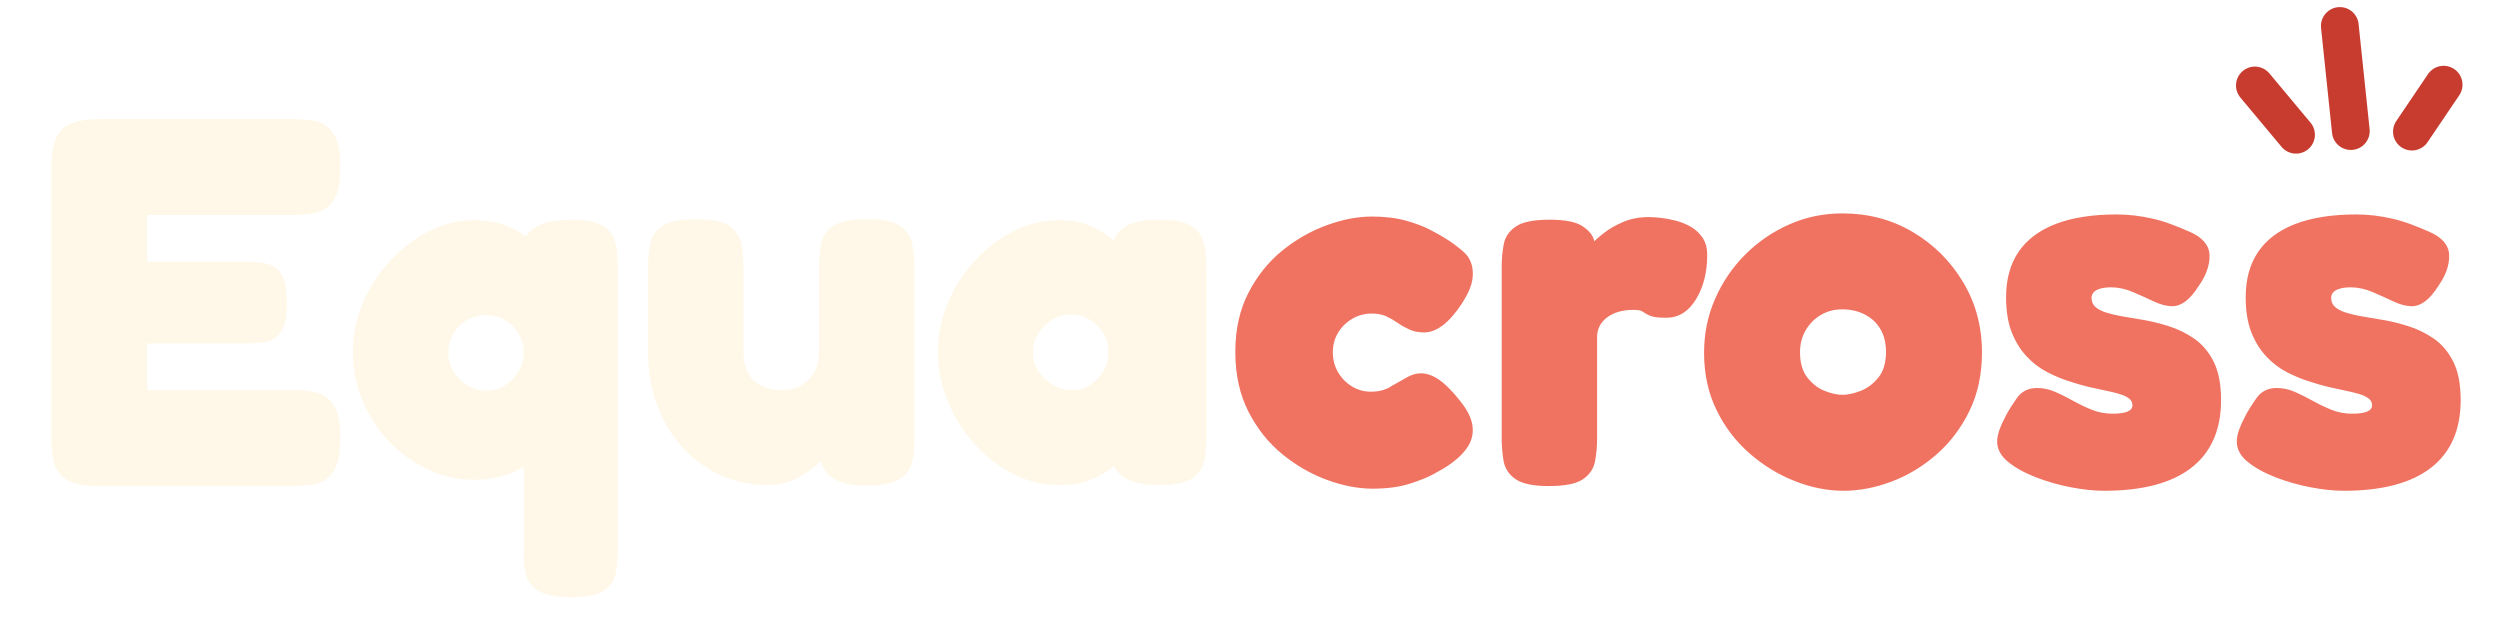
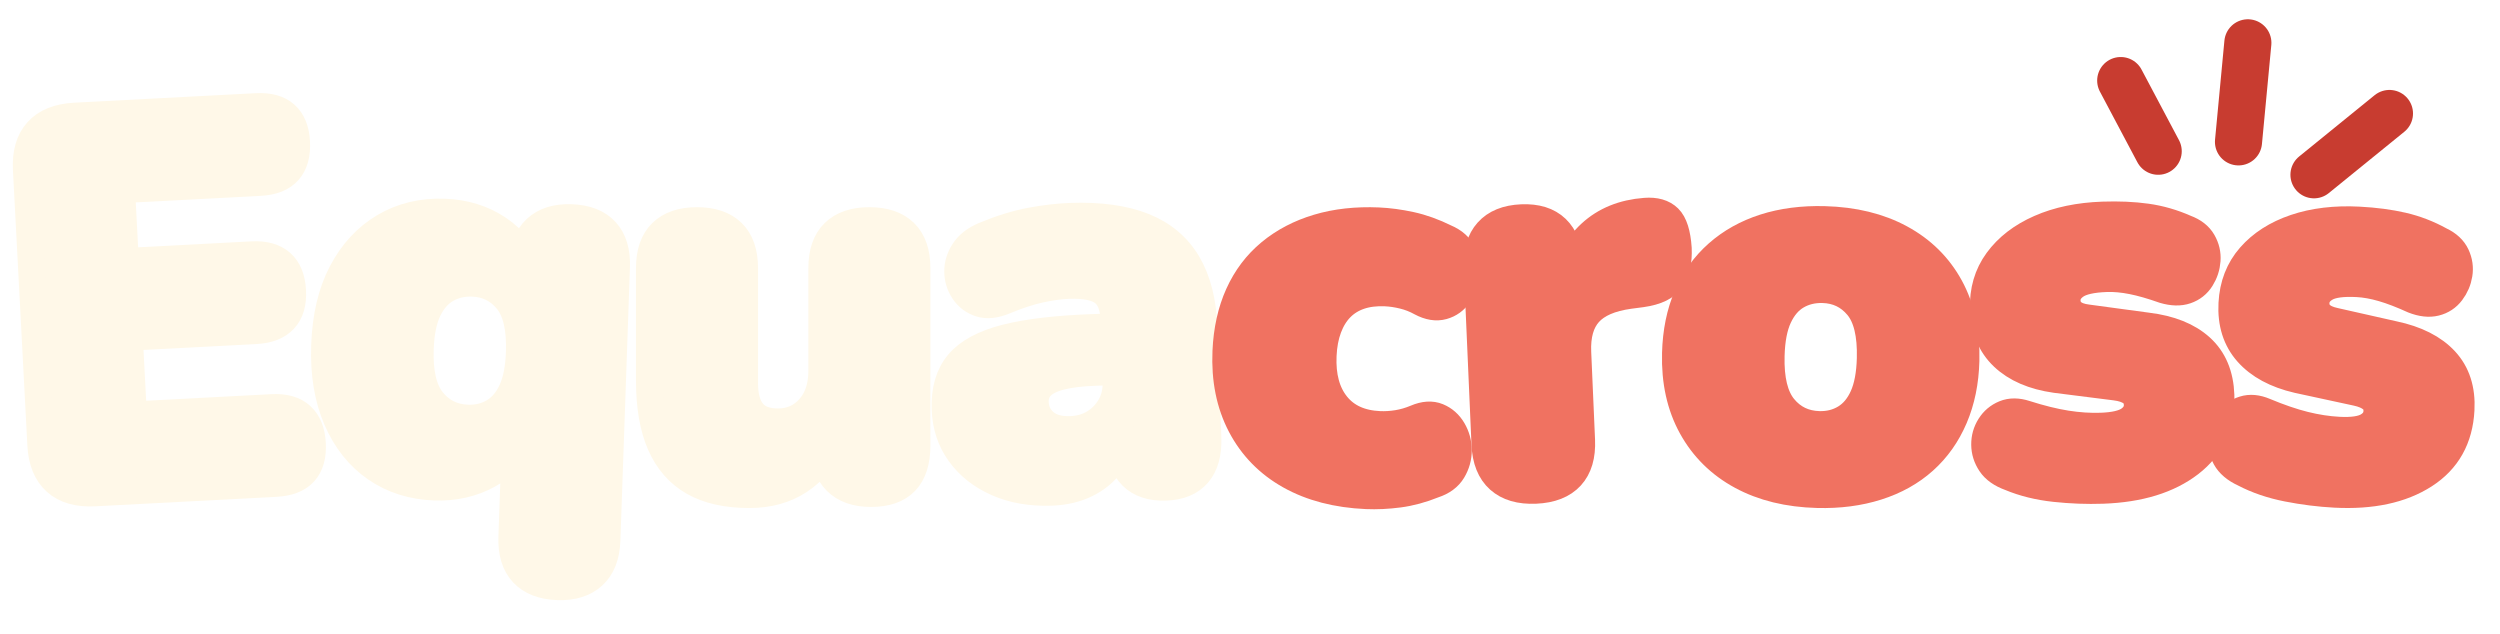
- <svg xmlns="http://www.w3.org/2000/svg" viewBox="-12.0 -183.6 953.6 235.6" role="img" aria-label="Equacross">
-   <path fill="#FFF8E8" d="M25.8 1.8Q16.8 1.8 13.0 -0.9Q9.2 -3.6 8.4 -7.9Q7.6 -12.2 7.6 -16.6V-120.0Q7.6 -130.4 11.7 -134.3Q15.8 -138.2 26.4 -138.2H99.6Q104.2 -138.2 108.3 -137.4Q112.4 -136.6 115.1 -132.8Q117.8 -129.0 117.8 -119.8Q117.8 -110.8 115.1 -107.0Q112.4 -103.2 108.2 -102.4Q104.0 -101.6 99.4 -101.6H44.2V-83.8H81.2Q85.8 -83.8 89.4 -83.1Q93.0 -82.4 95.2 -79.2Q97.4 -76.0 97.4 -68.0Q97.4 -60.4 95.2 -57.1Q93.0 -53.8 89.2 -53.2Q85.4 -52.6 80.8 -52.6H44.2V-34.8H99.6Q104.2 -34.8 108.3 -34.0Q112.4 -33.2 115.1 -29.4Q117.8 -25.6 117.8 -16.4Q117.8 -7.4 115.1 -3.6Q112.4 0.2 108.2 1.0Q104.0 1.8 99.4 1.8Z M168.8 -0.6Q159.8 -0.6 151.5 -4.4Q143.2 -8.2 136.7 -14.9Q130.2 -21.6 126.4 -30.5Q122.6 -39.4 122.6 -49.4Q122.6 -59.0 126.4 -68.0Q130.2 -77.0 136.8 -84.1Q143.4 -91.2 151.7 -95.4Q160.0 -99.6 168.8 -99.6Q178.4 -99.6 185.4 -95.5Q192.4 -91.4 197.0 -84.4Q201.6 -77.4 203.9 -68.4Q206.2 -59.4 206.4 -49.8Q206.6 -40.0 204.4 -31.2Q202.2 -22.4 197.6 -15.5Q193.0 -8.6 185.9 -4.6Q178.8 -0.6 168.8 -0.6ZM173.6 -34.6Q177.4 -34.6 180.6 -36.6Q183.8 -38.6 185.8 -41.9Q187.8 -45.2 187.8 -49.0Q187.8 -53.0 185.9 -56.2Q184.0 -59.4 180.8 -61.4Q177.6 -63.4 173.4 -63.4Q169.4 -63.4 166.1 -61.5Q162.8 -59.6 160.9 -56.3Q159.0 -53.0 159.0 -49.0Q159.0 -45.2 161.0 -41.9Q163.0 -38.6 166.4 -36.6Q169.8 -34.6 173.6 -34.6ZM205.8 44.2Q197.0 44.2 193.1 41.6Q189.2 39.0 188.4 34.9Q187.6 30.8 187.8 26.4V-92.0Q189.2 -94.8 191.6 -96.5Q194.0 -98.2 197.7 -99.0Q201.4 -99.8 206.0 -99.8Q214.8 -99.8 218.5 -97.1Q222.2 -94.4 222.9 -90.4Q223.6 -86.4 223.6 -82.0V26.6Q223.6 31.0 222.9 35.0Q222.2 39.0 218.5 41.6Q214.8 44.2 205.8 44.2Z M280.6 1.4Q271.0 1.4 262.7 -2.4Q254.4 -6.2 248.2 -13.1Q242 -20.0 238.6 -29.2Q235.2 -38.4 235.2 -49.2V-81.8Q235.2 -86.4 236.0 -90.5Q236.8 -94.6 240.6 -97.3Q244.4 -100.0 253.4 -100.0Q262.6 -100.0 266.3 -97.3Q270.0 -94.6 270.8 -90.4Q271.6 -86.2 271.6 -81.6V-49.2Q271.6 -44.6 273.3 -41.4Q275.0 -38.2 278.3 -36.5Q281.6 -34.8 286.0 -34.8Q290.4 -34.8 293.6 -36.6Q296.8 -38.4 298.6 -41.6Q300.4 -44.8 300.4 -49.2V-82.0Q300.4 -86.6 301.2 -90.7Q302.0 -94.8 305.8 -97.4Q309.6 -100.0 318.6 -100.0Q327.8 -100.0 331.5 -97.3Q335.2 -94.6 336.0 -90.4Q336.8 -86.2 336.8 -81.8V-16.0Q336.8 -11.6 336.0 -7.6Q335.2 -3.6 331.4 -1.0Q327.6 1.6 318.6 1.6Q312.0 1.6 308.3 0.1Q304.6 -1.4 303.0 -3.7Q301.4 -6.0 301.1 -8.3Q300.8 -10.6 300.8 -12.2L304.2 -11.2Q304.2 -11.2 302.6 -9.3Q301.0 -7.4 297.9 -4.9Q294.8 -2.4 290.5 -0.5Q286.2 1.4 280.6 1.4Z M430.0 1.4Q421.0 1.4 416.7 -1.6Q412.4 -4.6 412.6 -8.4H415.4Q414.4 -7.0 411.5 -4.7Q408.6 -2.4 403.8 -0.5Q399.0 1.4 392.0 1.4Q383.0 1.4 374.7 -2.7Q366.4 -6.8 359.9 -14Q353.4 -21.2 349.6 -30.3Q345.8 -39.4 345.8 -49.4Q345.8 -59.2 349.6 -68.2Q353.4 -77.2 360.0 -84.3Q366.6 -91.4 374.8 -95.5Q383.0 -99.6 392.0 -99.6Q398.8 -99.6 403.5 -97.6Q408.2 -95.6 411.1 -93.2Q414.0 -90.8 415.0 -89.2H412.8Q412.6 -94.2 416.9 -97.0Q421.2 -99.8 430.2 -99.8Q439.2 -99.8 442.9 -97.1Q446.6 -94.4 447.4 -90.2Q448.2 -86.0 448.2 -81.6V-16.6Q448.2 -12.2 447.4 -8.0Q446.6 -3.8 442.9 -1.2Q439.2 1.4 430.0 1.4ZM397.0 -34.8Q400.8 -34.8 403.9 -36.8Q407.0 -38.8 408.9 -42.1Q410.8 -45.4 410.8 -49.2Q410.8 -53.2 408.9 -56.4Q407.0 -59.6 403.8 -61.6Q400.6 -63.6 396.6 -63.6Q392.6 -63.6 389.3 -61.6Q386.0 -59.6 384.0 -56.3Q382.0 -53.0 382.0 -49.0Q382.0 -45.2 384.1 -42.0Q386.2 -38.8 389.6 -36.8Q393.0 -34.8 397.0 -34.8Z" />
-   <path fill="#F07261" d="M511.6 2.8Q503.4 2.8 494.3 -0.5Q485.2 -3.8 477.2 -10.3Q469.2 -16.8 464.2 -26.6Q459.2 -36.4 459.2 -49.4Q459.2 -62.2 464.2 -71.9Q469.2 -81.6 477.1 -88.0Q485 -94.4 494.1 -97.7Q503.2 -101.0 511.2 -101.0Q518.8 -101.0 524.4 -99.4Q530.0 -97.8 533.6 -95.9Q537.2 -94.0 538.8 -93.0Q542.8 -90.6 546.3 -87.5Q549.8 -84.4 549.8 -79.2Q549.8 -76.6 548.8 -73.9Q547.8 -71.2 545.6 -67.8Q538.4 -56.8 531.2 -56.8Q528.0 -56.8 525.6 -57.9Q523.2 -59.0 521.2 -60.4Q519.2 -61.8 516.9 -62.9Q514.6 -64.0 511.2 -64.0Q507.2 -64.0 503.8 -62.0Q500.4 -60.0 498.4 -56.7Q496.4 -53.4 496.4 -49.2Q496.4 -45.0 498.4 -41.6Q500.4 -38.2 503.7 -36.2Q507 -34.2 510.8 -34.2Q513.6 -34.2 515.5 -34.8Q517.4 -35.4 518.4 -36.1Q519.4 -36.8 519.6 -36.8Q522.4 -38.4 524.9 -39.8Q527.4 -41.2 530.0 -41.2Q533.4 -41.2 537.0 -38.7Q540.6 -36.2 545.0 -30.6Q549.2 -25.4 549.7 -20.9Q550.2 -16.4 547.4 -12.5Q544.6 -8.6 538.8 -5.0Q538.2 -4.6 534.7 -2.7Q531.2 -0.8 525.4 1.0Q519.6 2.8 511.6 2.8Z M578.8 1.8Q569.8 1.8 566.0 -0.9Q562.2 -3.6 561.5 -7.9Q560.8 -12.2 560.8 -16.6V-81.8Q560.8 -86.4 561.6 -90.5Q562.4 -94.6 566.2 -97.2Q570 -99.8 579 -99.8Q587.8 -99.8 591.5 -97.4Q595.2 -95.0 596.0 -92.1Q596.8 -89.2 596.8 -87.6L593.6 -88.8Q593.6 -88.8 595.2 -90.6Q596.8 -92.4 599.9 -94.8Q603 -97.2 607.3 -99.0Q611.6 -100.8 617 -100.8Q618.8 -100.8 621.5 -100.5Q624.2 -100.2 627.3 -99.4Q630.4 -98.6 633.1 -97.0Q635.8 -95.4 637.5 -92.8Q639.2 -90.2 639.2 -86.4Q639.2 -76.4 634.9 -69.4Q630.6 -62.4 623.6 -62.4Q619.8 -62.4 618.2 -62.9Q616.6 -63.4 615.9 -63.9Q615.2 -64.4 614.3 -64.9Q613.4 -65.4 611 -65.4Q608 -65.4 605.5 -64.7Q603 -64.0 601.1 -62.6Q599.2 -61.2 598.2 -59.3Q597.2 -57.4 597.2 -55.2V-16.2Q597.2 -11.8 596.4 -7.6Q595.6 -3.4 591.8 -0.8Q588 1.8 578.8 1.8Z M691.2 3.6Q682.0 3.6 672.6 -0.1Q663.2 -3.8 655.3 -10.7Q647.4 -17.6 642.7 -27.3Q638.0 -37.0 638.0 -49.0Q638.0 -60.0 642.2 -69.6Q646.4 -79.2 653.7 -86.5Q661.0 -93.8 670.5 -98.0Q680.0 -102.2 690.8 -102.2Q705.6 -102.2 717.6 -95.1Q729.6 -88.0 736.8 -76.0Q744.0 -64.0 744.0 -49.2Q744.0 -36.6 739.2 -26.8Q734.4 -17.0 726.6 -10.2Q718.8 -3.4 709.5 0.1Q700.2 3.6 691.2 3.6ZM690.8 -33.0Q693.8 -33.0 697.7 -34.5Q701.6 -36.0 704.5 -39.6Q707.4 -43.2 707.4 -49.4Q707.4 -54.4 705.3 -58.0Q703.2 -61.6 699.4 -63.6Q695.6 -65.6 690.6 -65.6Q686.2 -65.6 682.6 -63.5Q679.0 -61.4 676.8 -57.7Q674.6 -54.0 674.6 -49.2Q674.6 -43.2 677.4 -39.6Q680.2 -36.0 684.0 -34.5Q687.8 -33.0 690.8 -33.0Z M790.6 3.6Q785 3.6 778.1 2.3Q771.2 1.0 764.7 -1.5Q758.2 -4.0 754.0 -7.4Q749.8 -10.8 749.8 -15.2Q749.8 -17.2 750.7 -19.7Q751.6 -22.2 753.2 -25.2Q754.8 -28.2 757.2 -31.6Q758.6 -33.6 760.5 -34.6Q762.4 -35.6 765 -35.6Q768.6 -35.6 772.0 -34.1Q775.4 -32.6 778.8 -30.7Q782.2 -28.8 785.9 -27.3Q789.6 -25.8 793.8 -25.8Q797.6 -25.8 799.5 -26.6Q801.4 -27.4 801.4 -29.0Q801.4 -30.6 800.1 -31.6Q798.8 -32.6 796.5 -33.3Q794.2 -34.0 791.2 -34.6Q788.2 -35.2 784.8 -36.0Q781.4 -36.8 777.8 -38.0Q773.2 -39.4 768.8 -41.7Q764.4 -44.0 760.9 -47.8Q757.4 -51.6 755.3 -57.0Q753.2 -62.4 753.2 -70.2Q753.2 -80.6 758.0 -87.6Q762.8 -94.6 772.2 -98.2Q781.6 -101.8 795.4 -101.8Q798.8 -101.8 802.2 -101.4Q805.6 -101.0 809.1 -100.2Q812.6 -99.4 816.1 -98.1Q819.6 -96.8 823.2 -95.2Q830.6 -92.0 830.8 -86.3Q831 -80.6 826.6 -74.4Q824.2 -70.6 821.7 -68.7Q819.2 -66.8 816.6 -66.8Q813.4 -66.8 809.6 -68.6Q805.8 -70.4 801.6 -72.2Q797.4 -74.0 793.2 -74.0Q790.8 -74.0 789.1 -73.5Q787.4 -73.0 786.6 -72.1Q785.8 -71.2 785.8 -70.0Q785.8 -67.8 787.3 -66.5Q788.8 -65.2 791.3 -64.4Q793.8 -63.6 797.1 -63.0Q800.4 -62.4 804.2 -61.8Q809.4 -61.0 814.9 -59.3Q820.4 -57.6 825 -54.4Q829.6 -51.2 832.4 -45.6Q835.2 -40.0 835.2 -31.0Q835.2 -14.0 823.9 -5.2Q812.6 3.6 790.6 3.6Z M882.0 3.6Q876.4 3.6 869.5 2.3Q862.6 1.0 856.1 -1.5Q849.6 -4.0 845.4 -7.4Q841.2 -10.8 841.2 -15.2Q841.2 -17.2 842.1 -19.7Q843.0 -22.2 844.6 -25.2Q846.2 -28.2 848.6 -31.6Q850.0 -33.6 851.9 -34.6Q853.8 -35.6 856.4 -35.6Q860.0 -35.6 863.4 -34.1Q866.8 -32.6 870.2 -30.7Q873.6 -28.8 877.3 -27.3Q881.0 -25.8 885.2 -25.8Q889.0 -25.8 890.9 -26.6Q892.8 -27.4 892.8 -29.0Q892.8 -30.6 891.5 -31.6Q890.2 -32.6 887.9 -33.3Q885.6 -34.0 882.6 -34.6Q879.6 -35.2 876.2 -36.0Q872.8 -36.8 869.2 -38.0Q864.6 -39.4 860.2 -41.7Q855.8 -44.0 852.3 -47.8Q848.8 -51.6 846.7 -57.0Q844.6 -62.4 844.6 -70.2Q844.6 -80.6 849.4 -87.6Q854.2 -94.6 863.6 -98.2Q873.0 -101.8 886.8 -101.8Q890.2 -101.8 893.6 -101.4Q897.0 -101.0 900.5 -100.2Q904.0 -99.4 907.5 -98.1Q911.0 -96.8 914.6 -95.2Q922.0 -92.0 922.2 -86.3Q922.4 -80.6 918.0 -74.4Q915.6 -70.6 913.1 -68.7Q910.6 -66.8 908.0 -66.8Q904.8 -66.8 901.0 -68.6Q897.2 -70.4 893.0 -72.2Q888.8 -74.0 884.6 -74.0Q882.2 -74.0 880.5 -73.5Q878.8 -73.0 878.0 -72.1Q877.2 -71.2 877.2 -70.0Q877.2 -67.8 878.7 -66.5Q880.2 -65.2 882.7 -64.4Q885.2 -63.6 888.5 -63.0Q891.8 -62.4 895.6 -61.8Q900.8 -61.0 906.3 -59.3Q911.8 -57.6 916.4 -54.4Q921.0 -51.2 923.8 -45.6Q926.6 -40.0 926.6 -31.0Q926.6 -14.0 915.3 -5.2Q904.0 3.6 882.0 3.6Z" />
-   <g stroke="#C83C30" stroke-width="14.4" stroke-linecap="round" fill="none">
-     <line x1="863.8" y1="-132.2" x2="848.1" y2="-151.0" />
-     <line x1="884.7" y1="-133.6" x2="880.5" y2="-173.7" />
-     <line x1="908.0" y1="-133.4" x2="920.1" y2="-151.3" />
+ <svg xmlns="http://www.w3.org/2000/svg" viewBox="-0.2 -182.6 934.0 236.6" role="img" aria-label="Equacross">
+   <path d="M32.0 0.0Q22.6 0.0 17.7 -4.9Q12.8 -9.8 12.8 -19.0V-122.0Q12.8 -131.2 17.7 -136.1Q22.6 -141.0 32.0 -141.0H99.8Q107.0 -141.0 110.6 -137.4Q114.2 -133.8 114.2 -127.0Q114.2 -120.0 110.6 -116.3Q107.0 -112.6 99.8 -112.6H48.0V-85.8H95.4Q102.4 -85.8 106.1 -82.2Q109.8 -78.6 109.8 -71.6Q109.8 -64.6 106.1 -61Q102.4 -57.4 95.4 -57.4H48.0V-28.4H99.8Q107.0 -28.4 110.6 -24.7Q114.2 -21.0 114.2 -14.2Q114.2 -7.2 110.6 -3.6Q107.0 0.0 99.8 0.0Z" fill="#FFF8E8" stroke="#FFF8E8" stroke-width="10.0" stroke-linejoin="round" transform="translate(0 -0.0) rotate(-3 63.5 -60.0)" />
+   <path d="M211.6 37.8Q203.0 37.8 198.4 33.2Q193.8 28.6 193.8 19.8V-16.6H196.0Q193.0 -8.2 184.2 -3Q175.4 2.2 164.4 2.2Q151.8 2.2 142.1 -4.0Q132.4 -10.2 126.9 -21.8Q121.4 -33.4 121.4 -49.2Q121.4 -65.4 126.9 -76.8Q132.4 -88.2 142.1 -94.4Q151.8 -100.6 164.4 -100.6Q175.8 -100.6 184.7 -95.1Q193.6 -89.6 196.4 -80.6L194.2 -70.8V-82.4Q194.2 -91.0 198.8 -95.6Q203.4 -100.2 211.8 -100.2Q220.4 -100.2 224.9 -95.6Q229.4 -91.0 229.4 -82.4V19.8Q229.4 28.6 224.7 33.2Q220.0 37.8 211.6 37.8ZM175.8 -24.0Q181.2 -24.0 185.4 -26.7Q189.6 -29.4 191.9 -34.9Q194.2 -40.4 194.2 -49.2Q194.2 -62.6 189.0 -68.5Q183.8 -74.4 175.8 -74.4Q170.4 -74.4 166.2 -71.8Q162.0 -69.2 159.6 -63.7Q157.2 -58.2 157.2 -49.2Q157.2 -36.0 162.4 -30.0Q167.6 -24.0 175.8 -24.0Z" fill="#FFF8E8" stroke="#FFF8E8" stroke-width="10.0" stroke-linejoin="round" transform="translate(0 -2.4) rotate(2 175.4 -60.0)" />
+   <path d="M279.8 2.2Q267.0 2.2 258.8 -2.5Q250.6 -7.2 246.5 -16.6Q242.4 -26.0 242.4 -40.4V-82.4Q242.4 -91.2 247 -95.7Q251.6 -100.2 260.2 -100.2Q268.8 -100.2 273.4 -95.7Q278.0 -91.2 278.0 -82.4V-39.4Q278.0 -32.2 281.0 -28.6Q284.0 -25.0 290.4 -25.0Q297.6 -25.0 302.2 -30.2Q306.8 -35.4 306.8 -44.0V-82.4Q306.8 -91.2 311.4 -95.7Q316.0 -100.2 324.6 -100.2Q333.2 -100.2 337.8 -95.7Q342.4 -91.2 342.4 -82.4V-16.2Q342.4 1.8 325.2 1.8Q316.8 1.8 312.2 -2.8Q307.6 -7.4 307.6 -16.2V-27.8L310.8 -18.0Q306.4 -8.2 298.5 -3Q290.6 2.2 279.8 2.2Z" fill="#FFF8E8" stroke="#FFF8E8" stroke-width="10.0" stroke-linejoin="round" transform="translate(0 -0.0) rotate(0 292.4 -60.0)" />
+   <path d="M390.4 2.2Q379.0 2.2 370.3 -2.0Q361.6 -6.2 356.7 -13.5Q351.8 -20.8 351.8 -30.2Q351.8 -41.0 357.4 -47.2Q363.0 -53.4 375.4 -56.1Q387.8 -58.8 408.4 -58.8H419.4V-42.0H408.4Q400.6 -42.0 395.5 -40.9Q390.4 -39.8 388.0 -37.5Q385.6 -35.2 385.6 -31.6Q385.6 -27.0 388.9 -24.0Q392.2 -21.0 398.4 -21.0Q403.4 -21.0 407.3 -23.2Q411.2 -25.4 413.6 -29.3Q416.0 -33.2 416.0 -38.4V-61.6Q416.0 -68.8 412.3 -71.8Q408.6 -74.8 399.6 -74.8Q394.8 -74.8 388.8 -73.7Q382.8 -72.6 375.4 -69.8Q370.0 -67.8 366.2 -69.2Q362.4 -70.6 360.3 -74.0Q358.2 -77.4 358.3 -81.4Q358.4 -85.4 360.9 -89.0Q363.4 -92.6 368.6 -94.6Q378.2 -98.2 386.3 -99.4Q394.4 -100.6 401.2 -100.6Q417.6 -100.6 428.3 -95.9Q439.0 -91.2 444.3 -81.5Q449.6 -71.8 449.6 -56.6V-16.2Q449.6 -7.4 445.4 -2.8Q441.2 1.8 433.2 1.8Q425.0 1.8 420.7 -2.8Q416.4 -7.4 416.4 -16.2V-21.4L417.6 -18.6Q416.6 -12.2 413.0 -7.6Q409.4 -3.0 403.6 -0.4Q397.8 2.2 390.4 2.2Z" fill="#FFF8E8" stroke="#FFF8E8" stroke-width="10.0" stroke-linejoin="round" transform="translate(0 -1.2) rotate(-2 400.7 -60.0)" />
+   <path d="M513.0 2.2Q496.4 2.2 484.1 -4.0Q471.8 -10.2 465.0 -21.9Q458.2 -33.6 458.2 -49.4Q458.2 -61.4 462.0 -70.9Q465.8 -80.4 473.1 -87.0Q480.4 -93.6 490.5 -97.1Q500.6 -100.6 513.0 -100.6Q518.8 -100.6 525.2 -99.5Q531.6 -98.4 538.4 -95.4Q543.2 -93.6 545.1 -89.9Q547.0 -86.2 546.7 -82.0Q546.4 -77.8 544.3 -74.4Q542.2 -71.0 538.5 -69.8Q534.8 -68.6 530.2 -70.8Q527.0 -72.4 523.5 -73.1Q520.0 -73.8 516.8 -73.8Q511.4 -73.8 507.3 -72.2Q503.2 -70.6 500.4 -67.5Q497.6 -64.4 496.1 -59.8Q494.6 -55.2 494.6 -49.4Q494.6 -37.8 500.4 -31.2Q506.2 -24.6 516.8 -24.6Q520.0 -24.6 523.4 -25.3Q526.8 -26.0 530.2 -27.6Q534.8 -29.8 538.4 -28.5Q542.0 -27.2 544.2 -23.8Q546.4 -20.4 546.6 -16.3Q546.8 -12.2 544.8 -8.5Q542.8 -4.8 538.0 -3.0Q531.4 0.0 525.1 1.1Q518.8 2.2 513.0 2.2Z" fill="#F07261" stroke="#F07261" stroke-width="10.0" stroke-linejoin="round" transform="translate(0 -0.0) rotate(2.5 502.5 -60.0)" />
+   <path d="M570.8 1.8Q562.0 1.8 557.3 -2.8Q552.6 -7.4 552.6 -16.2V-82.4Q552.6 -91.0 557.1 -95.6Q561.6 -100.2 570.0 -100.2Q578.4 -100.2 582.8 -95.6Q587.2 -91.0 587.2 -82.4V-74.2H585.2Q587.2 -86.2 595.5 -93.2Q603.8 -100.2 616.2 -100.6Q622.0 -100.8 624.9 -97.7Q627.8 -94.6 628.0 -86.2Q628.0 -79.0 625.0 -74.8Q622.0 -70.6 613.6 -69.8L609.0 -69.4Q598.4 -68.4 593.6 -63.5Q588.8 -58.6 588.8 -49.0V-16.2Q588.8 -7.4 584.2 -2.8Q579.6 1.8 570.8 1.8Z" fill="#F07261" stroke="#F07261" stroke-width="10.0" stroke-linejoin="round" transform="translate(0 -2.0) rotate(-2.5 590.3 -60.0)" />
+   <path d="M680.4 2.2Q664.0 2.2 651.8 -4.0Q639.6 -10.2 632.8 -21.8Q626.0 -33.4 626.0 -49.2Q626.0 -61.2 629.8 -70.7Q633.6 -80.2 640.8 -86.9Q648.0 -93.6 658.0 -97.1Q668.0 -100.6 680.4 -100.6Q696.8 -100.6 709.0 -94.4Q721.2 -88.2 727.9 -76.7Q734.6 -65.2 734.6 -49.2Q734.6 -37.4 730.8 -27.8Q727.0 -18.2 719.9 -11.5Q712.8 -4.8 702.7 -1.3Q692.6 2.2 680.4 2.2ZM680.4 -24.0Q685.8 -24.0 690.0 -26.7Q694.2 -29.4 696.5 -34.9Q698.8 -40.4 698.8 -49.2Q698.8 -62.6 693.6 -68.5Q688.4 -74.4 680.4 -74.4Q675.0 -74.4 670.8 -71.8Q666.6 -69.2 664.2 -63.7Q661.8 -58.2 661.8 -49.2Q661.8 -36.0 667.0 -30.0Q672.2 -24.0 680.4 -24.0Z" fill="#F07261" stroke="#F07261" stroke-width="10.0" stroke-linejoin="round" transform="translate(0 -0.0) rotate(1.5 680.3 -60.0)" />
+   <path d="M783.2 2.2Q774.4 2.2 765.3 0.9Q756.2 -0.4 748.8 -3.8Q743.8 -5.8 741.7 -9.2Q739.6 -12.6 739.7 -16.4Q739.8 -20.2 741.9 -23.3Q744.0 -26.4 747.5 -27.7Q751.0 -29.0 755.4 -27.4Q763.8 -24.4 770.5 -23.1Q777.2 -21.8 783.4 -21.8Q790.8 -21.8 794.0 -23.9Q797.2 -26.0 797.2 -29.4Q797.2 -32.4 795.1 -34.0Q793.0 -35.6 789.2 -36.2L767.0 -39.8Q754.6 -42.0 747.8 -48.9Q741.0 -55.8 741.0 -67.0Q741.0 -77.4 746.9 -84.9Q752.8 -92.4 763.1 -96.5Q773.4 -100.6 786.8 -100.6Q795.8 -100.6 803.2 -99.3Q810.6 -98.0 817.6 -94.6Q822.0 -92.8 823.8 -89.4Q825.6 -86.0 825.2 -82.3Q824.8 -78.6 822.7 -75.5Q820.6 -72.4 817.0 -71.3Q813.4 -70.2 808.6 -71.8Q802.0 -74.4 796.9 -75.6Q791.8 -76.8 787.4 -76.8Q779.2 -76.8 775.8 -74.6Q772.4 -72.4 772.4 -69.0Q772.4 -66.4 774.2 -64.7Q776.0 -63.0 779.8 -62.4L802.0 -58.6Q814.8 -56.6 821.7 -49.9Q828.6 -43.2 828.6 -31.8Q828.6 -15.6 816.2 -6.7Q803.8 2.2 783.2 2.2Z" fill="#F07261" stroke="#F07261" stroke-width="10.0" stroke-linejoin="round" transform="translate(0 -1.6) rotate(-2 784.1 -60.0)" />
+   <path d="M875.4 2.2Q866.6 2.2 857.5 0.9Q848.4 -0.4 841 -3.8Q836 -5.8 833.9 -9.2Q831.8 -12.6 831.9 -16.4Q832 -20.2 834.1 -23.3Q836.2 -26.4 839.7 -27.7Q843.2 -29.0 847.6 -27.4Q856 -24.4 862.7 -23.1Q869.4 -21.8 875.6 -21.8Q883 -21.8 886.2 -23.9Q889.4 -26.0 889.4 -29.4Q889.4 -32.4 887.3 -34.0Q885.2 -35.6 881.4 -36.2L859.2 -39.8Q846.8 -42.0 840.0 -48.9Q833.2 -55.8 833.2 -67.0Q833.2 -77.4 839.1 -84.9Q845 -92.4 855.3 -96.5Q865.6 -100.6 879 -100.6Q888 -100.6 895.4 -99.3Q902.8 -98.0 909.8 -94.6Q914.2 -92.8 916.0 -89.4Q917.8 -86.0 917.4 -82.3Q917 -78.6 914.9 -75.5Q912.8 -72.4 909.2 -71.3Q905.6 -70.2 900.8 -71.8Q894.2 -74.4 889.1 -75.6Q884 -76.8 879.6 -76.8Q871.4 -76.8 868.0 -74.6Q864.6 -72.4 864.6 -69.0Q864.6 -66.4 866.4 -64.7Q868.2 -63.0 872 -62.4L894.2 -58.6Q907 -56.6 913.9 -49.9Q920.8 -43.2 920.8 -31.8Q920.8 -15.6 908.4 -6.7Q896 2.2 875.4 2.2Z" fill="#F07261" stroke="#F07261" stroke-width="10.0" stroke-linejoin="round" transform="translate(0 -0.0) rotate(3 876.3 -60.0)" />
+   <g stroke="#C83C30" stroke-width="17.6" stroke-linecap="round" fill="none">
+     <line x1="806.1" y1="-126.1" x2="792.1" y2="-152.5" />
+     <line x1="836.1" y1="-129.6" x2="839.6" y2="-166.6" />
+     <line x1="864.3" y1="-117.3" x2="892.5" y2="-140.2" />
  </g>
</svg>
